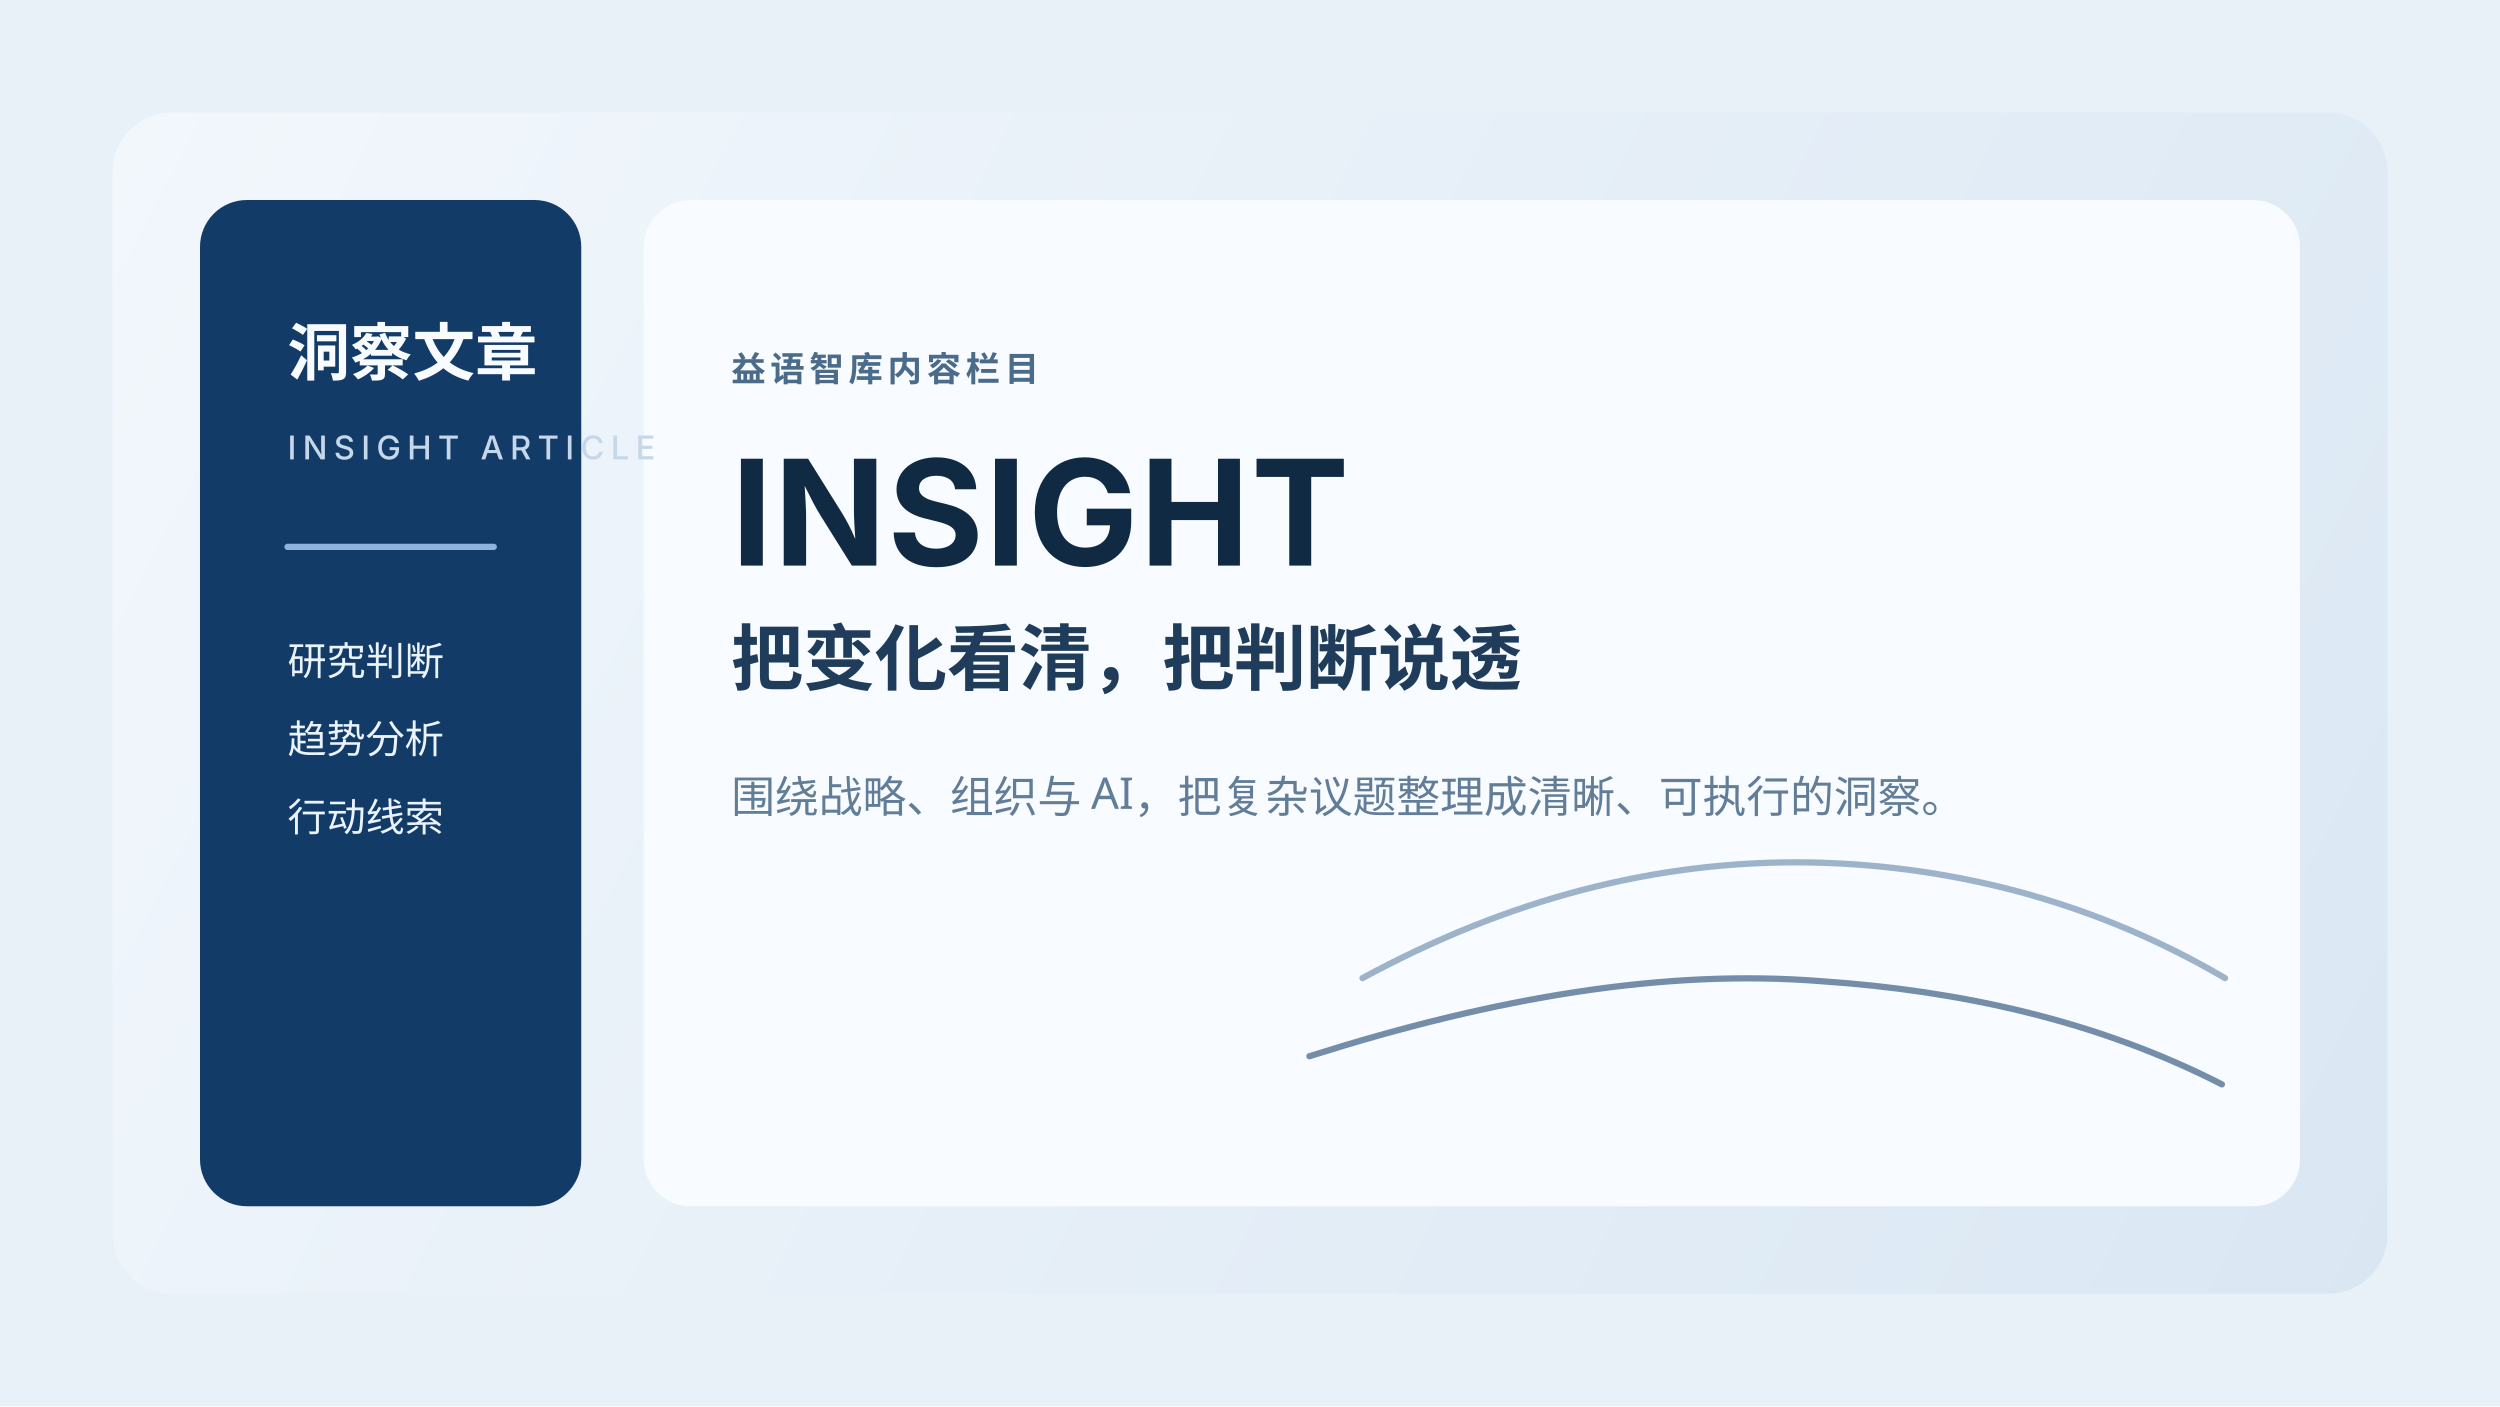
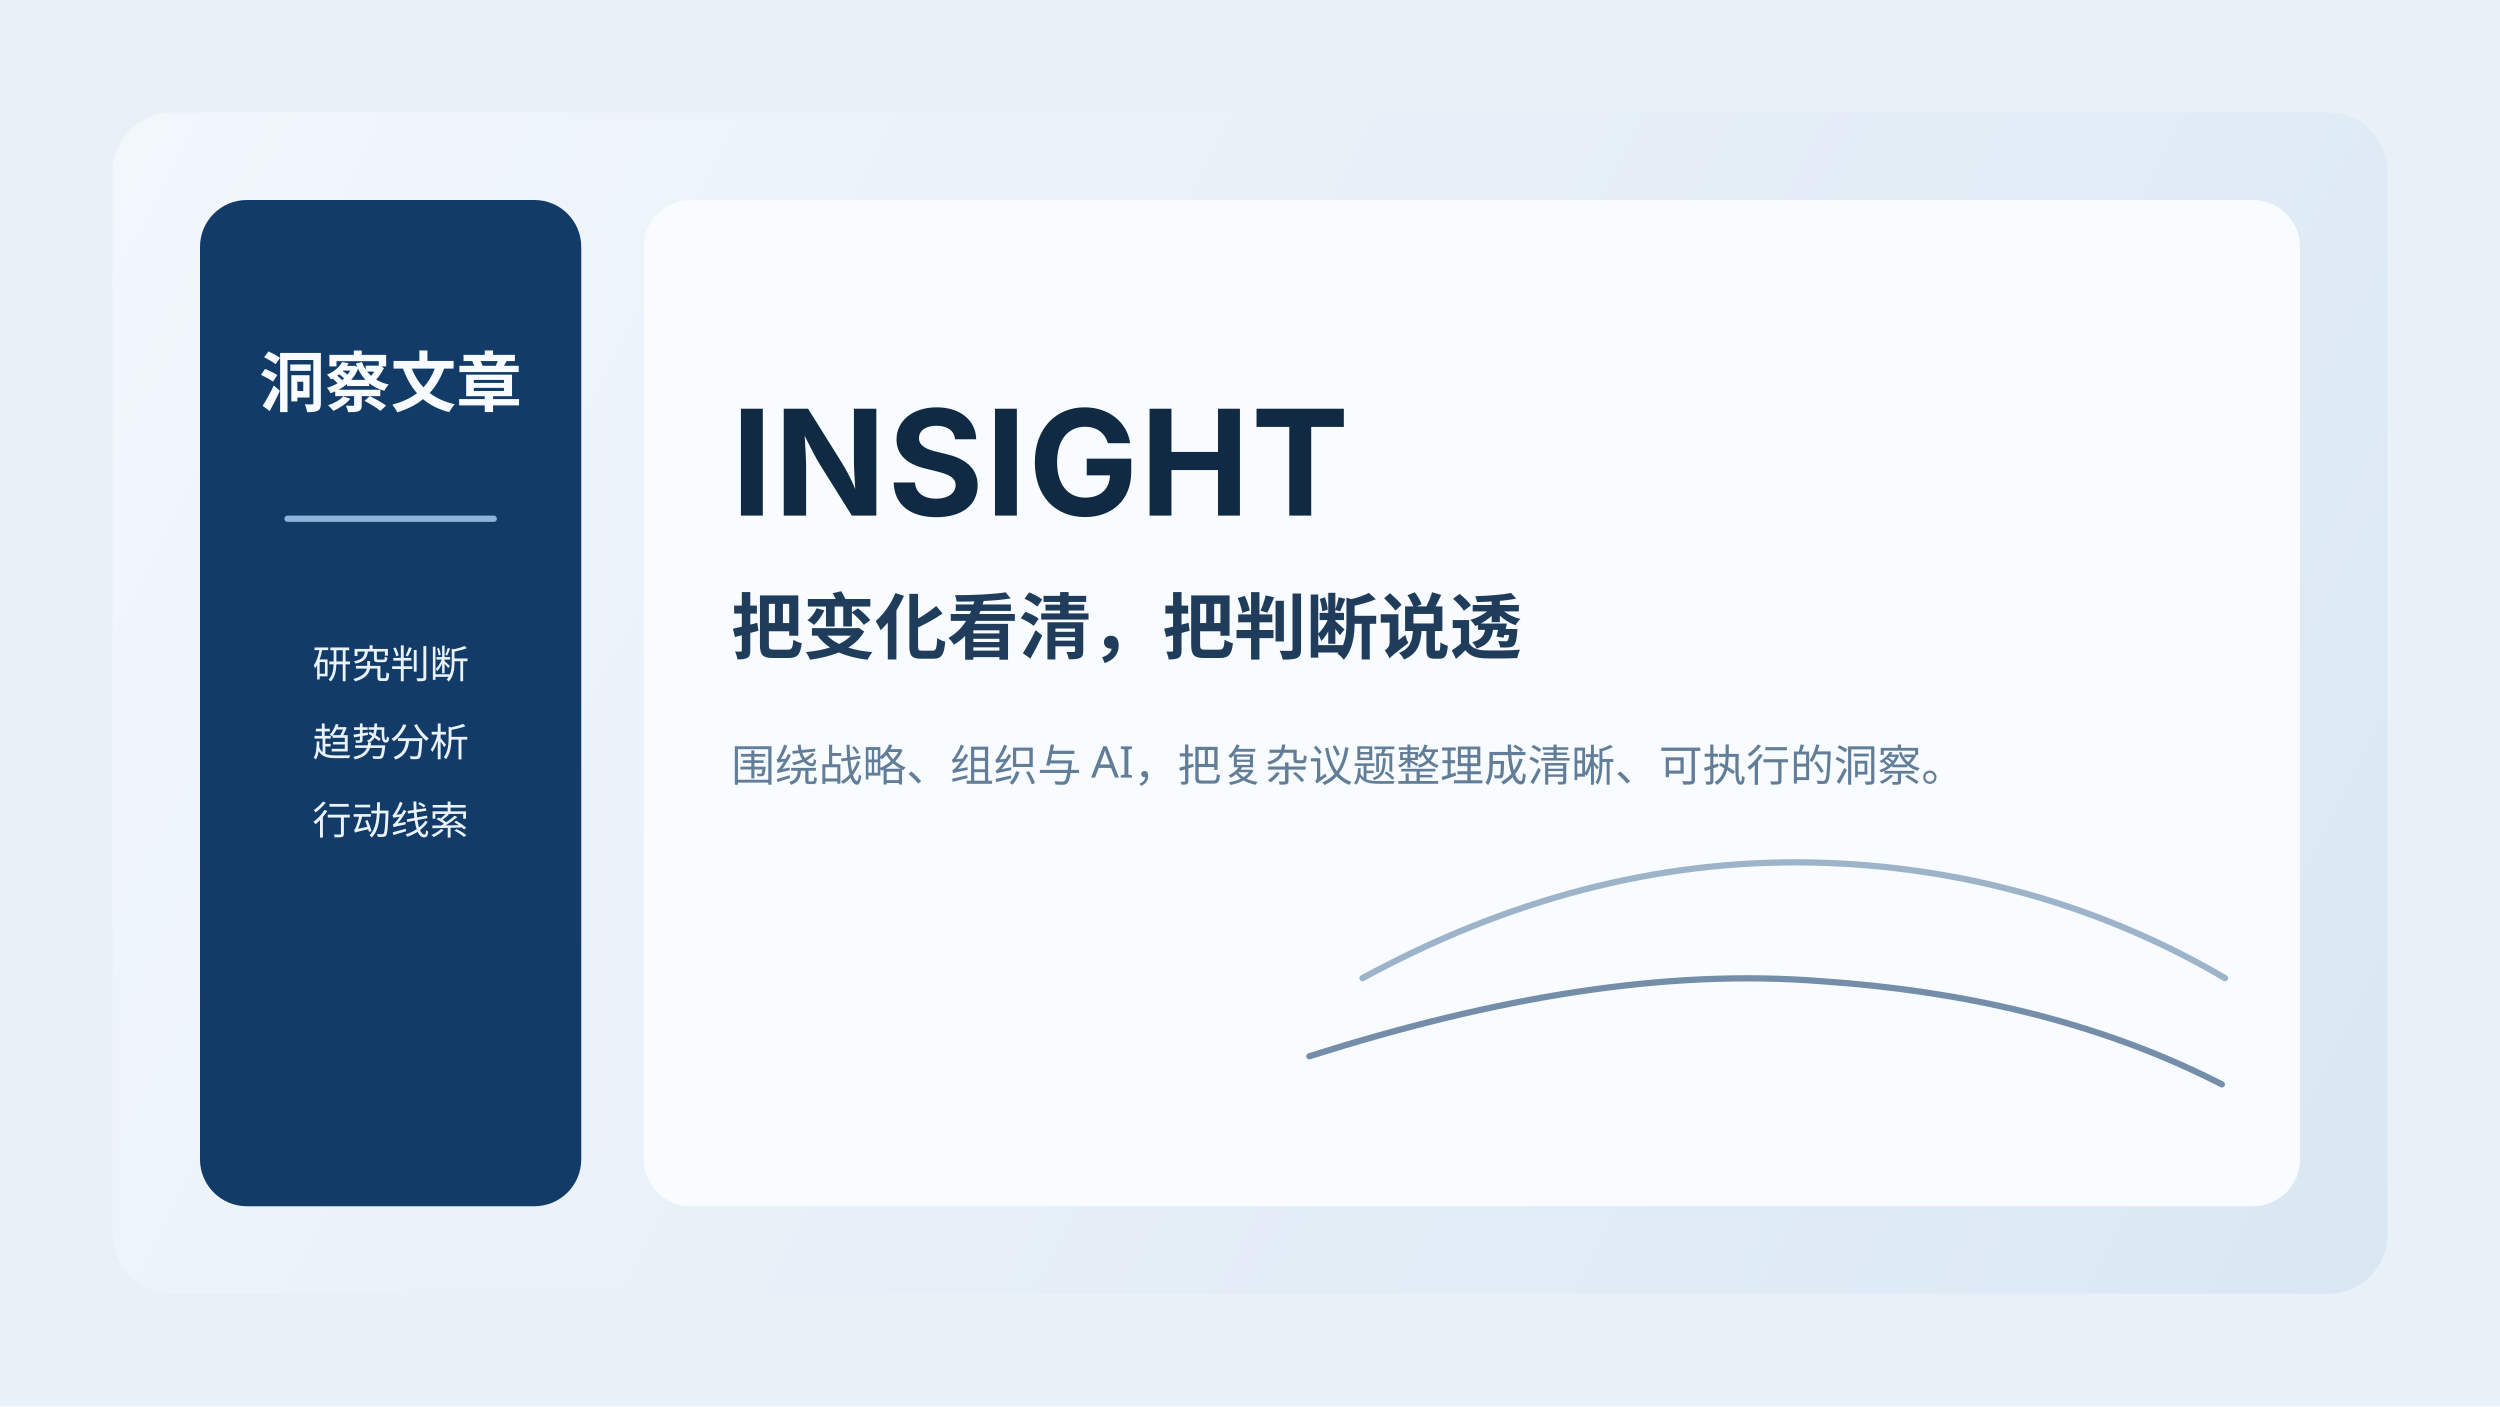
<svg xmlns="http://www.w3.org/2000/svg" width="1600" height="900" viewBox="0 0 1600 900" fill="none">
  <rect width="1600" height="900" fill="#E8F0F8" />
  <rect x="72" y="72" width="1456" height="756" rx="38" fill="url(#bg)" />
  <rect x="128" y="128" width="244" height="644" rx="30" fill="#123B68" />
  <rect x="412" y="128" width="1060" height="644" rx="30" fill="#F8FBFF" />
-   <text x="184" y="240" fill="#F8FBFF" font-size="40" font-family="'PingFang SC','Microsoft YaHei','Noto Sans SC',sans-serif" font-weight="700">洞察文章</text>
-   <text x="184" y="294" fill="#C7D7EA" font-size="21" font-family="Inter,'Helvetica Neue',Arial,sans-serif" font-weight="500" letter-spacing="4">INSIGHT ARTICLE</text>
-   <line x1="184" y1="350" x2="316" y2="350" stroke="#8FB3D9" stroke-width="4" stroke-linecap="round" />
-   <text x="184" y="432" fill="#EAF2FB" font-size="25" font-family="'PingFang SC','Microsoft YaHei','Noto Sans SC',sans-serif" font-weight="500">研究判断</text>
-   <text x="184" y="482" fill="#EAF2FB" font-size="25" font-family="'PingFang SC','Microsoft YaHei','Noto Sans SC',sans-serif" font-weight="500">趋势分析</text>
-   <text x="184" y="532" fill="#EAF2FB" font-size="25" font-family="'PingFang SC','Microsoft YaHei','Noto Sans SC',sans-serif" font-weight="500">行动线索</text>
-   <text x="468" y="244" fill="#4A6B89" font-size="22" font-family="'PingFang SC','Microsoft YaHei','Noto Sans SC',sans-serif" font-weight="600" letter-spacing="3">益语智库内容栏目</text>
-   <text x="468" y="362" fill="#102A43" font-size="94" font-family="Inter,'Helvetica Neue',Arial,sans-serif" font-weight="700" letter-spacing="1">INSIGHT</text>
-   <text x="468" y="438" fill="#1F3D5B" font-size="46" font-family="'PingFang SC','Microsoft YaHei','Noto Sans SC',sans-serif" font-weight="600">把变化看清，把判断说透</text>
-   <text x="468" y="520" fill="#627D98" font-size="28" font-family="'PingFang SC','Microsoft YaHei','Noto Sans SC',sans-serif" font-weight="400">围绕战略、组织与 AI，把复杂议题整理成清晰、可执行的洞察。</text>
+   <text x="250" y="260" text-anchor="middle" fill="#F8FBFF" font-size="42" font-family="'PingFang SC','Microsoft YaHei','Noto Sans SC',sans-serif" font-weight="700">洞察文章</text>
+   <line x1="184" y1="332" x2="316" y2="332" stroke="#8FB3D9" stroke-width="4" stroke-linecap="round" />
+   <text x="250" y="434" text-anchor="middle" fill="#EAF2FB" font-size="25" font-family="'PingFang SC','Microsoft YaHei','Noto Sans SC',sans-serif" font-weight="500">研究判断</text>
+   <text x="250" y="484" text-anchor="middle" fill="#EAF2FB" font-size="25" font-family="'PingFang SC','Microsoft YaHei','Noto Sans SC',sans-serif" font-weight="500">趋势分析</text>
+   <text x="250" y="534" text-anchor="middle" fill="#EAF2FB" font-size="25" font-family="'PingFang SC','Microsoft YaHei','Noto Sans SC',sans-serif" font-weight="500">行动线索</text>
+   <text x="468" y="330" fill="#102A43" font-size="94" font-family="Inter,'Helvetica Neue',Arial,sans-serif" font-weight="700" letter-spacing="1">INSIGHT</text>
+   <text x="468" y="418" fill="#1F3D5B" font-size="46" font-family="'PingFang SC','Microsoft YaHei','Noto Sans SC',sans-serif" font-weight="600">把变化看清，把判断说透</text>
+   <text x="468" y="500" fill="#627D98" font-size="28" font-family="'PingFang SC','Microsoft YaHei','Noto Sans SC',sans-serif" font-weight="400">围绕战略、组织与 AI，把复杂议题整理成清晰、可执行的洞察。</text>
  <path d="M872 626C964 576 1060 550 1160 552C1254 554 1344 579 1424 626" stroke="#9CB3CA" stroke-width="4" stroke-linecap="round" />
  <path d="M838 676C958 638 1066 620 1166 628C1254 634 1342 653 1422 694" stroke="#748DA9" stroke-width="4" stroke-linecap="round" />
  <defs>
    <linearGradient id="bg" x1="72" y1="72" x2="1528" y2="828" gradientUnits="userSpaceOnUse">
      <stop stop-color="#F2F7FC" />
      <stop offset="1" stop-color="#DAE7F3" />
    </linearGradient>
  </defs>
</svg>
